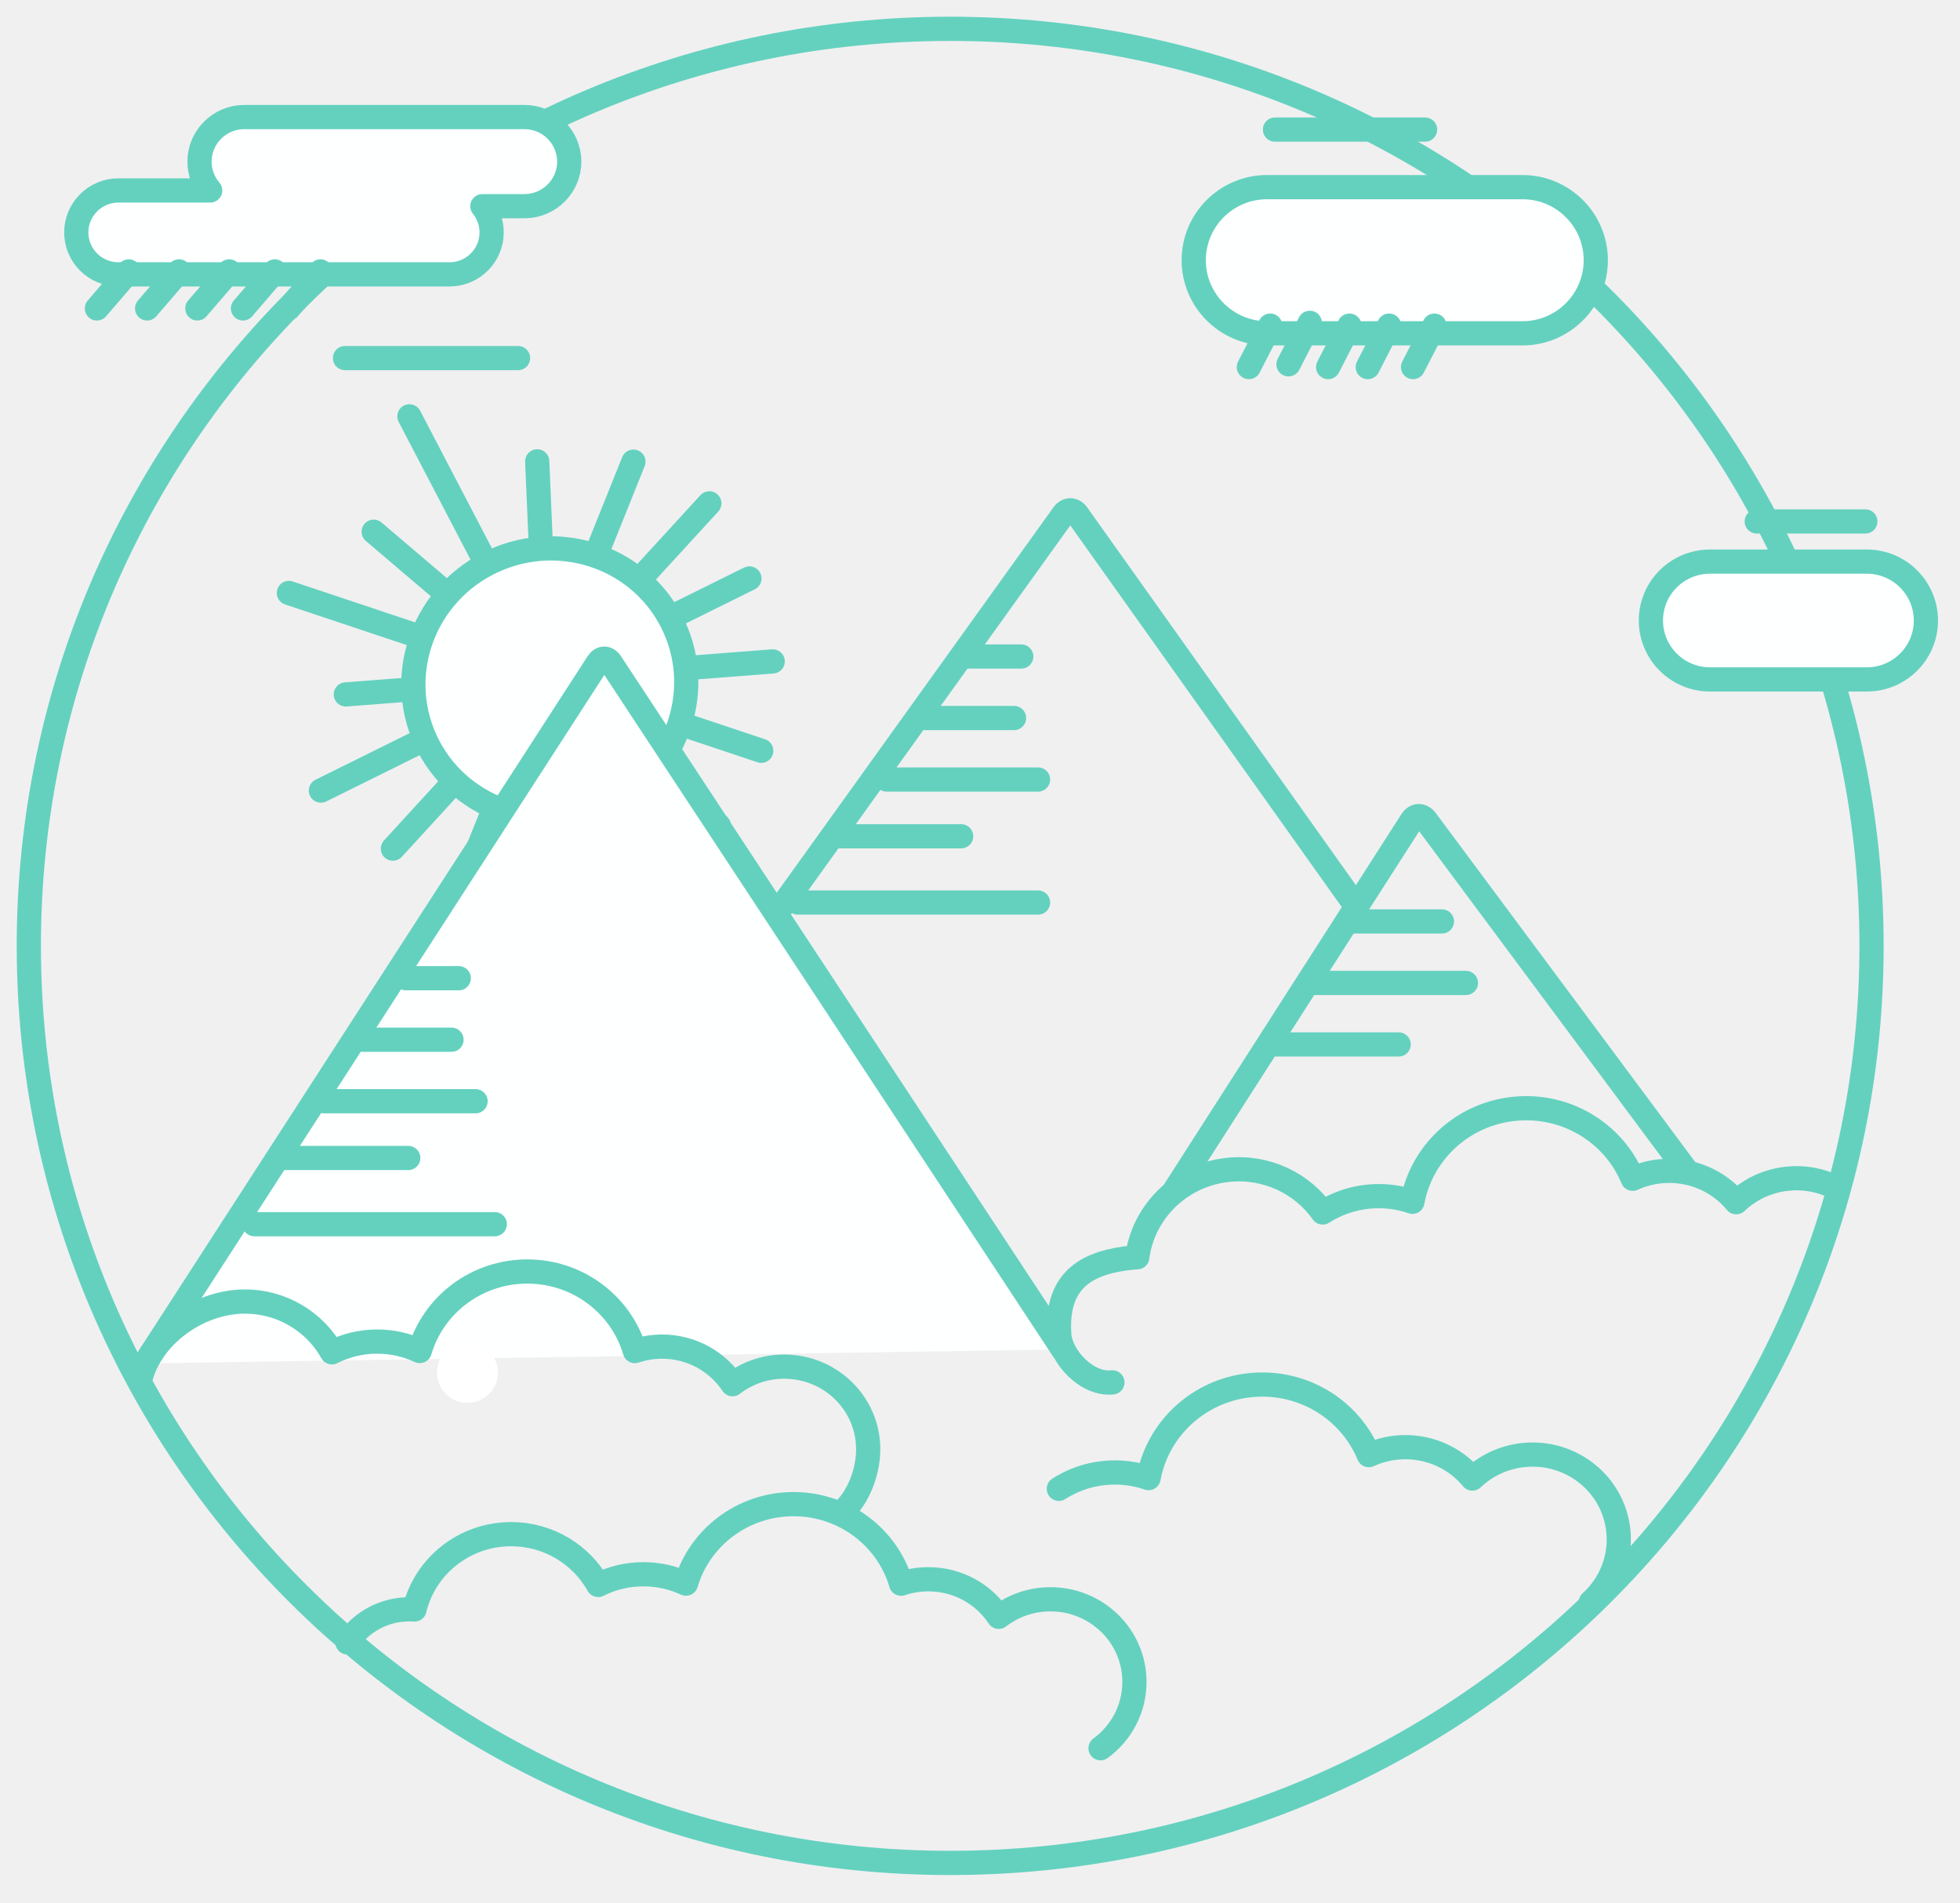
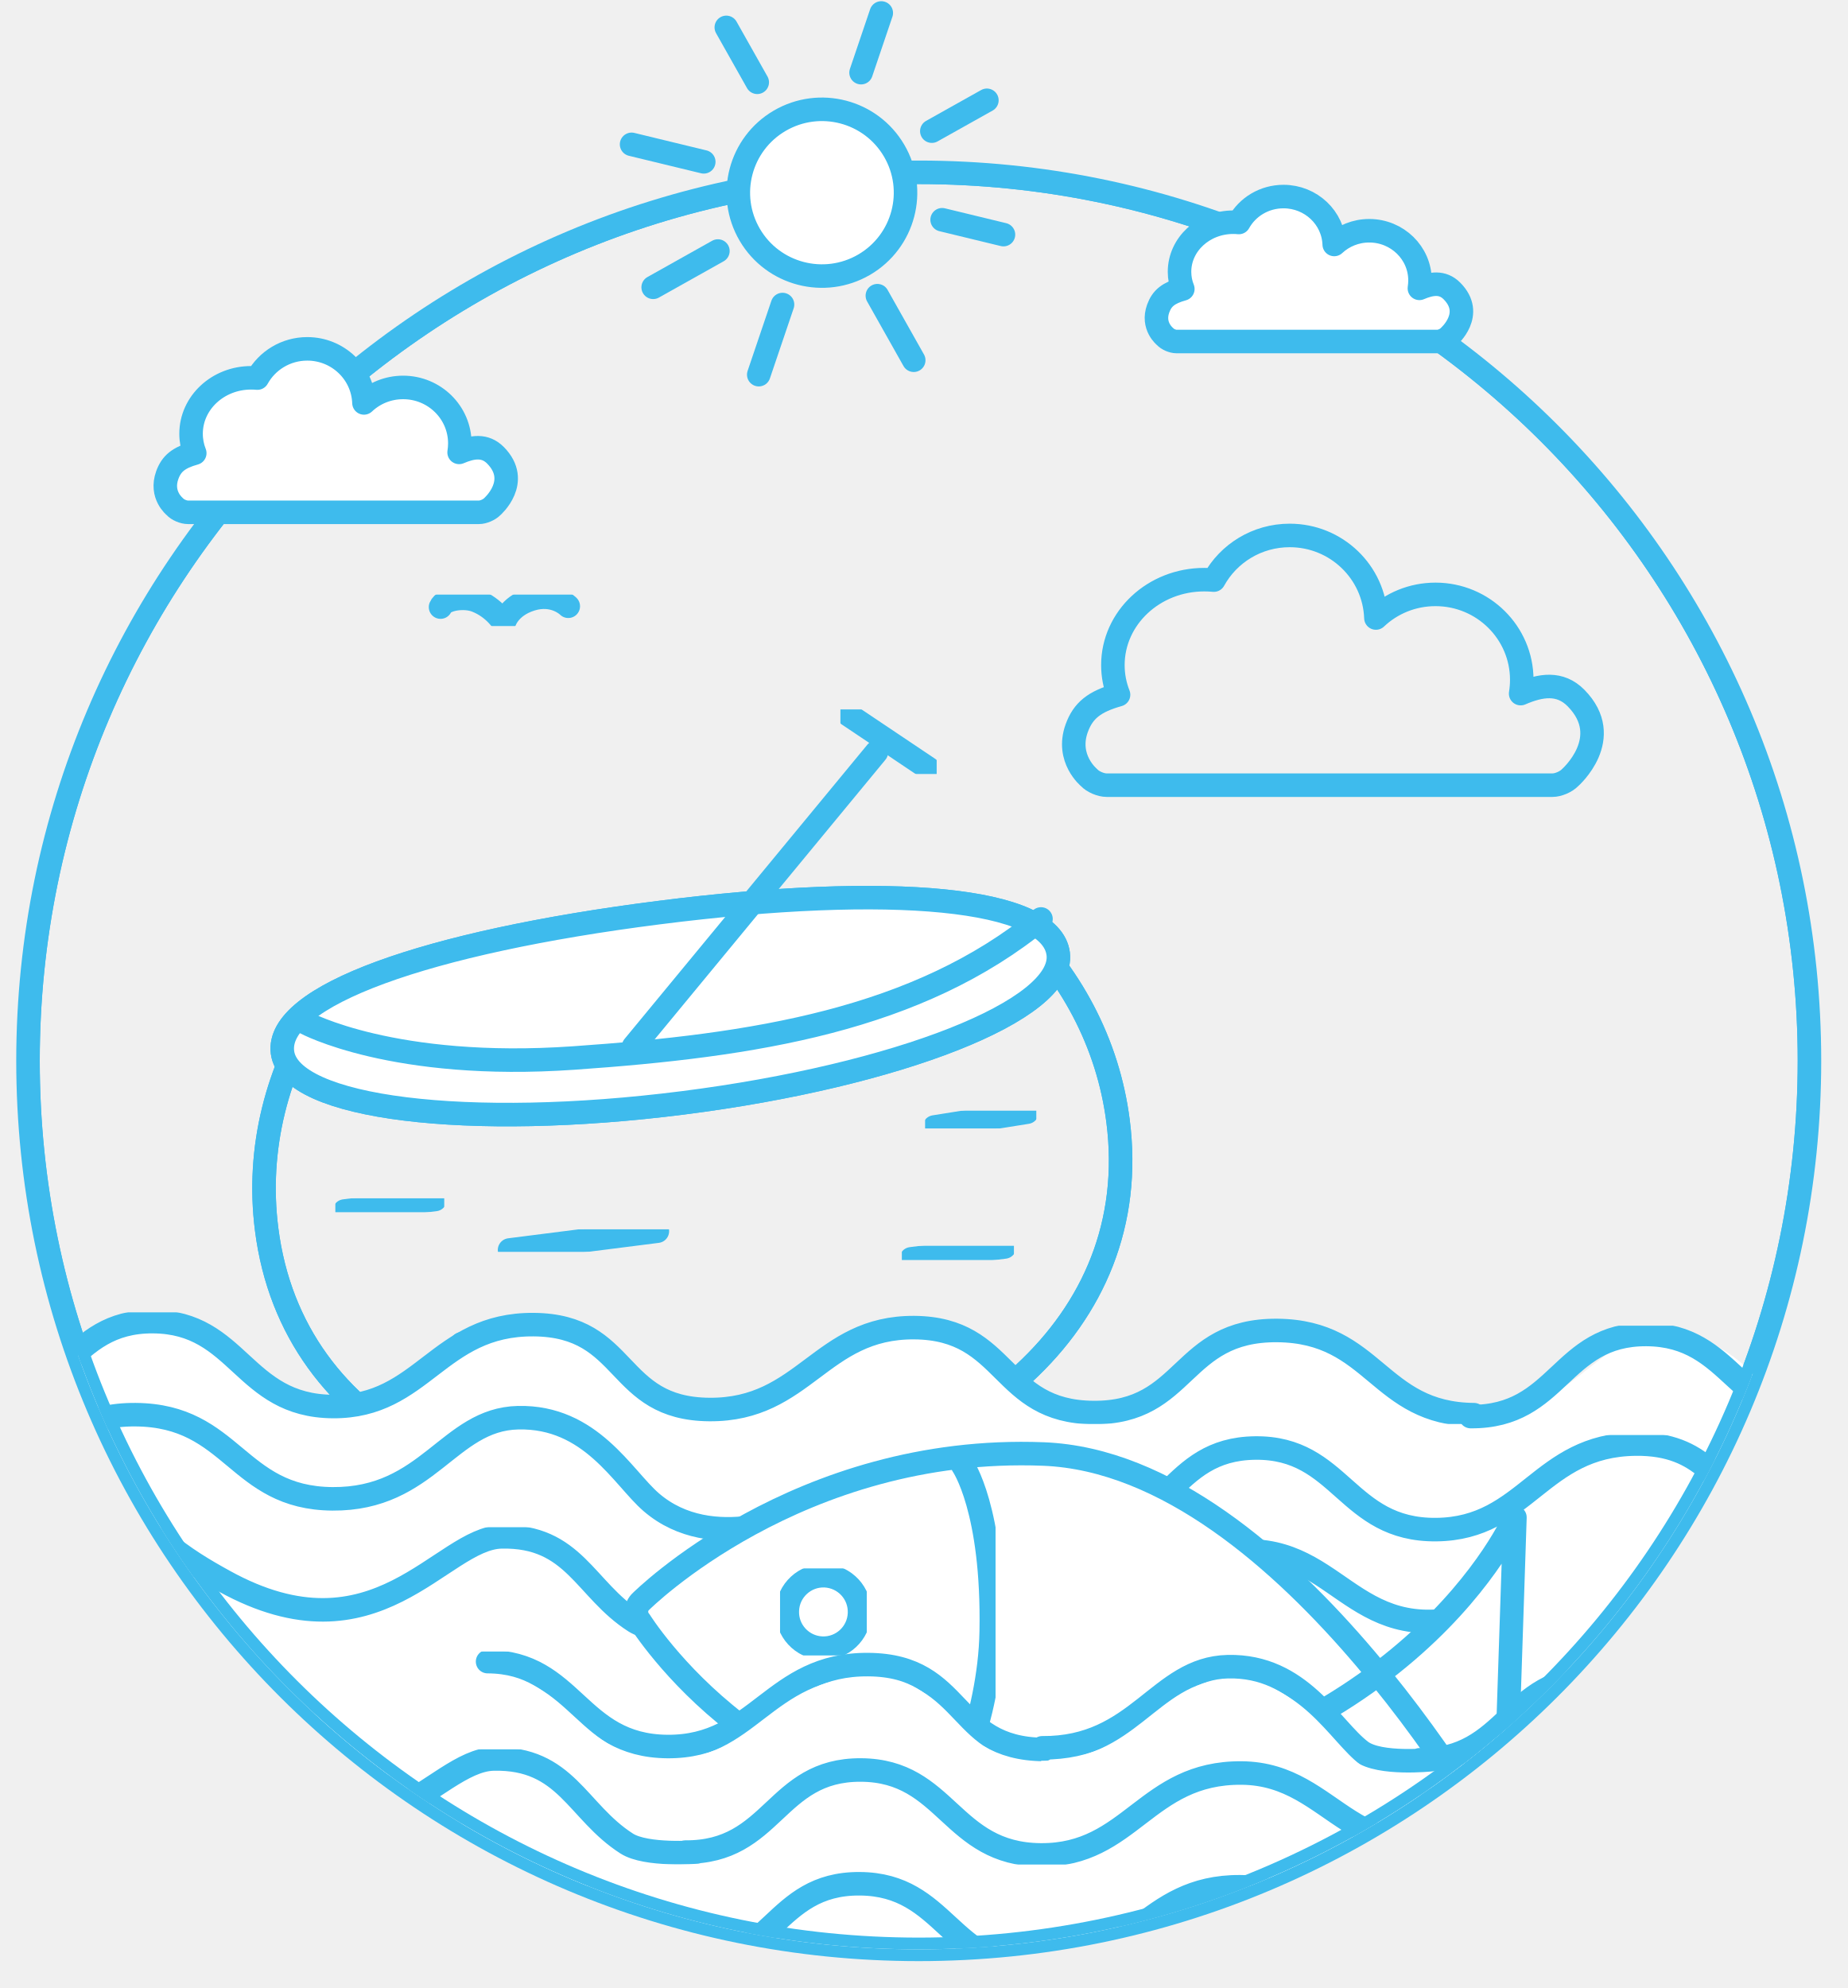
- <svg xmlns="http://www.w3.org/2000/svg" width="68px" height="66px" viewBox="0 0 68 66" version="1.1">
-   <defs />
+ <svg xmlns="http://www.w3.org/2000/svg" xmlns:xlink="http://www.w3.org/1999/xlink" width="66px" height="71px" viewBox="0 0 66 71" version="1.1">
+   <defs>
+     <path d="M63.625,32.287 C63.625,49.813 49.382,64.02 31.812,64.02 C14.242,64.02 0,49.813 0,32.287 C0,14.762 14.242,0.554 31.812,0.554 C49.382,0.554 63.625,14.762 63.625,32.287 L63.625,32.287 Z" id="path-1" />
+     <path d="M15.139,6.85 C10.115,7.49 5.376,6.063 2.035,3.31 C0.473,5.719 -0.268,8.536 0.103,11.435 C1.03,18.698 8.375,22.027 16.771,20.961 C25.168,19.893 31.439,14.832 30.511,7.571 C30.152,4.754 28.794,2.275 26.78,0.357 C24.22,3.748 20.062,6.223 15.139,6.85 L15.139,6.85 Z" id="path-3" />
+     <path d="M15.139,6.85 C10.116,7.489 5.377,6.063 2.035,3.31 C0.474,5.719 -0.268,8.535 0.103,11.436 C1.03,18.698 8.375,22.028 16.77,20.96 C25.169,19.892 31.439,14.832 30.512,7.57 C30.152,4.754 28.795,2.274 26.78,0.356 C24.22,3.748 20.062,6.224 15.139,6.85 L15.139,6.85 Z" id="path-5" />
+     <path d="M13.547,0.68 C5.231,1.738 -0.149,3.661 0.106,5.672 C0.363,7.68 6.764,8.445 14.414,7.474 C22.066,6.5 28.07,4.159 27.812,2.15 C27.642,0.82 25.095,0.144 20.984,0.143 C18.879,0.143 16.364,0.321 13.547,0.68 L13.547,0.68 Z" id="path-7" />
+     <path d="M13.547,0.68 C5.232,1.738 -0.15,3.661 0.106,5.672 C0.363,7.68 6.764,8.446 14.414,7.473 C22.066,6.501 28.07,4.16 27.812,2.149 C27.642,0.82 25.095,0.144 20.985,0.144 C18.879,0.144 16.364,0.321 13.547,0.68 L13.547,0.68 Z" id="path-9" />
+   </defs>
  <g id="Page-1" stroke="none" stroke-width="1" fill="none" fill-rule="evenodd">
-     <g id="WEB_Buttons-guideline" transform="translate(-401, -906)">
-       <g id="TRUNG" transform="translate(402, 907)">
-         <path d="M63.931,31.812 C63.931,49.382 49.62,63.624 31.965,63.624 C14.311,63.624 0,49.382 0,31.812 C0,14.243 14.311,0 31.965,0 C49.62,0 63.931,14.243 63.931,31.812 L63.931,31.812 Z" id="Stroke-261" stroke="#64D1BF" stroke-width="0.84" stroke-linecap="round" />
-         <path d="M13.204,13.442 L21.583,29.499" id="Stroke-263" stroke="#64D1BF" stroke-width="0.84" stroke-linecap="round" />
-         <path d="M17.638,15.004 L18.297,30.372" id="Stroke-265" stroke="#64D1BF" stroke-width="0.84" stroke-linecap="round" />
-         <path d="M25.808,21.944 L10.998,23.089" id="Stroke-267" stroke="#64D1BF" stroke-width="0.84" stroke-linecap="round" />
-         <path d="M23.938,27.64 L11.964,17.444" id="Stroke-269" stroke="#64D1BF" stroke-width="0.84" stroke-linecap="round" />
-         <path d="M12.631,28.439 L23.61,16.461" id="Stroke-271" stroke="#64D1BF" stroke-width="0.84" stroke-linecap="round" />
-         <path d="M25,19.066 L10.133,26.425" id="Stroke-273" stroke="#64D1BF" stroke-width="0.84" stroke-linecap="round" />
-         <path d="M25.411,25.044 L9.022,19.569" id="Stroke-275" stroke="#64D1BF" stroke-width="0.84" stroke-linecap="round" />
-         <path d="M20.976,15.015 L15.016,29.861" id="Stroke-277" stroke="#64D1BF" stroke-width="0.84" stroke-linecap="round" />
-         <path d="M20.239,26.852 C22.563,25.65 23.48,22.82 22.285,20.53 C21.091,18.24 18.237,17.359 15.912,18.56 C13.586,19.762 12.671,22.593 13.865,24.881 C15.06,27.171 17.914,28.054 20.239,26.852" id="Fill-279" fill="#FEFFFF" />
-         <path d="M20.239,26.852 C22.563,25.65 23.48,22.82 22.285,20.53 C21.091,18.24 18.237,17.359 15.912,18.56 C13.586,19.762 12.671,22.593 13.865,24.881 C15.06,27.171 17.914,28.054 20.239,26.852 L20.239,26.852 Z" id="Stroke-281" stroke="#64D1BF" stroke-width="0.84" />
-         <path d="M15.141,46.331 C14.907,46.331 14.828,46.179 14.961,45.993 L35.891,16.842 C36.026,16.656 36.242,16.656 36.377,16.845 L46.027,30.41" id="Stroke-283" stroke="#64D1BF" stroke-width="0.84" />
-         <g id="Group-288" transform="translate(3.948718, 21.33333)">
-           <path d="M0.078,24.962 L15.79,0.659 C15.915,0.467 16.118,0.467 16.243,0.659 L31.926,24.477" id="Fill-285" fill="#FEFFFF" />
-           <path d="M0.078,24.962 L15.79,0.659 C15.915,0.467 16.118,0.467 16.243,0.659 L31.926,24.477" id="Stroke-287" stroke="#64D1BF" stroke-width="0.84" stroke-linecap="round" />
+     <g id="WEB_Buttons-guideline" transform="translate(-238, -904)">
+       <g id="Group-7" transform="translate(239, 904)">
+         <g id="trung" transform="translate(0, 5.6)">
+           <mask id="mask-2" fill="white">
+             <use xlink:href="#path-1" />
+           </mask>
+           <use id="Stroke-231-Copy-2" stroke="#3EBBED" stroke-width="0.84" stroke-linecap="round" stroke-linejoin="round" xlink:href="#path-1" />
+           <g id="Group-155" mask="url(#mask-2)">
+             <g transform="translate(8.421053, 26.8744)">
+               <mask id="mask-4" fill="white">
+                 <use xlink:href="#path-3" />
+               </mask>
+               <g id="Clip-154" stroke="none" fill="none" />
+               <polygon id="Stroke-153" stroke="#3EBBED" stroke-width="0.84" stroke-linecap="round" stroke-linejoin="round" fill="none" mask="url(#mask-4)" points="-4.854 0.619 32.592 -4.141 35.942 22.09 -1.503 26.849" />
+             </g>
+           </g>
+           <g id="Group-158" mask="url(#mask-2)">
+             <g transform="translate(8.421053, 26.8744)">
+               <mask id="mask-6" fill="white">
+                 <use xlink:href="#path-5" />
+               </mask>
+               <g id="Clip-157" stroke="none" fill="none" />
+               <polygon id="Stroke-156" stroke="#3EBBED" stroke-width="0.84" stroke-linecap="round" stroke-linejoin="round" fill="none" mask="url(#mask-6)" points="31.554 3979.5 1044.868 3850.696 492.751 -471.094 -520.561 -342.288" />
+             </g>
+           </g>
+           <g id="Group-163" mask="url(#mask-2)" stroke-linecap="round" stroke="#3EBBED" stroke-width="0.84" stroke-linejoin="round">
+             <g transform="translate(8.421053, 26.8744)">
+               <path d="M26.78,0.356 C28.796,2.274 30.152,4.754 30.511,7.57 C31.439,14.832 25.168,19.893 16.77,20.96 C8.375,22.027 1.03,18.698 0.103,11.435 C-0.268,8.535 0.474,5.719 2.034,3.31 C5.377,6.062 10.116,7.489 15.14,6.85 C20.062,6.224 24.22,3.748 26.78,0.356 L26.78,0.356 Z" id="Stroke-159" />
+               <path d="M26.78,0.356 C28.796,2.274 30.152,4.754 30.511,7.57 C31.439,14.832 25.168,19.893 16.77,20.96 C8.375,22.027 1.03,18.698 0.103,11.435 C-0.268,8.535 0.474,5.719 2.034,3.31 C5.377,6.062 10.116,7.489 15.14,6.85 C20.062,6.224 24.22,3.748 26.78,0.356 L26.78,0.356 Z" id="Stroke-161" />
+             </g>
+           </g>
+           <g id="Group-166" mask="url(#mask-2)">
+             <g transform="translate(8.982456, 26.3144)">
+               <mask id="mask-8" fill="white">
+                 <use xlink:href="#path-7" />
+               </mask>
+               <g id="Clip-165" stroke="none" fill="none" />
+               <polygon id="Stroke-164" stroke="#3EBBED" stroke-width="0.84" stroke-linecap="round" stroke-linejoin="round" fill="none" mask="url(#mask-8)" points="-4.273 -0.622 30.47 -5.039 32.234 8.774 -2.508 13.191" />
+             </g>
+           </g>
+           <g id="Group-169" mask="url(#mask-2)">
+             <g transform="translate(8.982456, 26.3144)">
+               <mask id="mask-10" fill="white">
+                 <use xlink:href="#path-9" />
+               </mask>
+               <g id="Clip-168" stroke="none" fill="none" />
+               <polygon id="Stroke-167" stroke="#3EBBED" stroke-width="0.84" stroke-linecap="round" stroke-linejoin="round" fill="none" mask="url(#mask-10)" points="30.992 3980.06 1044.307 3851.256 492.19 -470.534 -521.123 -341.728" />
+             </g>
+           </g>
+           <path d="M23.396,33.787 C31.049,32.815 37.051,30.473 36.794,28.464 C36.538,26.454 30.846,25.936 22.529,26.994 C14.215,28.051 8.833,29.974 9.089,31.985 C9.346,33.995 15.747,34.76 23.396,33.787 L23.396,33.787 Z" id="Stroke-170" stroke="#3EBBED" stroke-width="0.84" stroke-linecap="round" stroke-linejoin="round" mask="url(#mask-2)" />
+           <path d="M23.396,33.787 C31.049,32.815 37.051,30.473 36.794,28.464 C36.538,26.454 30.846,25.936 22.529,26.994 C14.215,28.051 8.833,29.974 9.089,31.985 C9.346,33.995 15.747,34.76 23.396,33.787" id="Fill-172" fill="#FFFFFF" mask="url(#mask-2)" />
+           <path d="M23.396,33.787 C31.049,32.815 37.051,30.473 36.794,28.464 C36.538,26.454 30.846,25.936 22.529,26.994 C14.215,28.051 8.833,29.974 9.089,31.985 C9.346,33.995 15.747,34.76 23.396,33.787 L23.396,33.787 Z" id="Stroke-174" stroke="#3EBBED" stroke-width="0.84" stroke-linecap="round" stroke-linejoin="round" mask="url(#mask-2)" />
+           <path d="M32.371,34.649 L35.681,34.121" id="Stroke-176" stroke="#3EBBED" stroke-width="0.84" stroke-linecap="round" stroke-linejoin="round" mask="url(#mask-2)" />
+           <path d="M31.543,39.358 L34.879,38.935" id="Stroke-178" stroke="#3EBBED" stroke-width="0.84" stroke-linecap="round" stroke-linejoin="round" mask="url(#mask-2)" />
+           <path d="M17.199,39.042 L22.478,38.371" id="Stroke-180" stroke="#3EBBED" stroke-width="0.84" stroke-linecap="round" stroke-linejoin="round" mask="url(#mask-2)" />
+           <path d="M19.432,45.331 L23.023,44.875" id="Stroke-182" stroke="#3EBBED" stroke-width="0.84" stroke-linecap="round" stroke-linejoin="round" mask="url(#mask-2)" />
+           <path d="M11.301,37.651 L14.542,37.239" id="Stroke-184" stroke="#3EBBED" stroke-width="0.84" stroke-linecap="round" stroke-linejoin="round" mask="url(#mask-2)" />
+           <path d="M15.483,42.395 L19.073,41.94" id="Stroke-186" stroke="#3EBBED" stroke-width="0.84" stroke-linecap="round" stroke-linejoin="round" mask="url(#mask-2)" />
+           <path d="M30.3,21.265 L21.629,31.773" id="Stroke-188" stroke="#3EBBED" stroke-width="0.84" stroke-linecap="round" stroke-linejoin="round" mask="url(#mask-2)" />
+           <path d="M29.302,19.928 L32.167,21.85" id="Stroke-190" stroke="#3EBBED" stroke-width="0.84" stroke-linecap="round" stroke-linejoin="round" mask="url(#mask-2)" />
+           <path d="M9.907,30.927 C9.907,30.927 13.047,32.635 19.491,32.186 C25.934,31.738 31.766,30.835 36.179,27.22" id="Stroke-192" stroke="#3EBBED" stroke-width="0.84" stroke-linecap="round" stroke-linejoin="round" mask="url(#mask-2)" />
+           <path d="M-1.813,58.163 C1.357,58.188 1.379,55.214 4.463,55.232 C7.547,55.248 7.665,58.238 10.884,58.264 C14.105,58.29 14.64,55.312 18.06,55.339 C21.478,55.366 20.936,58.343 24.335,58.37 C27.735,58.398 28.301,55.42 31.657,55.446 C35.013,55.473 34.685,58.453 38.049,58.479 C41.415,58.505 41.13,55.521 44.616,55.548 C48.104,55.577 48.216,58.528 51.644,58.555 C55.072,58.583 55.787,55.714 58.274,55.657 C60.875,55.599 61.989,57.835 63.034,58.677 C63.814,59.306 64.758,58.69 64.758,58.69 L64.865,45.072 C64.865,45.072 63.922,45.689 63.142,45.059 C62.097,44.216 60.983,41.98 58.383,42.038 C55.895,42.094 55.181,44.965 51.752,44.937 C48.325,44.91 48.211,41.959 44.725,41.931 C41.238,41.903 41.522,44.888 38.157,44.86 C34.793,44.834 35.121,41.854 31.766,41.828 C28.409,41.801 27.843,44.779 24.443,44.752 C21.044,44.726 21.587,41.748 18.168,41.721 C14.748,41.694 14.213,44.671 10.993,44.645 C7.772,44.62 7.656,41.629 4.571,41.612 C1.487,41.596 1.466,44.57 -1.705,44.545" id="Fill-194" fill="#FFFFFF" mask="url(#mask-2)" />
+           <path d="M-1.813,44.532 C1.357,44.558 1.379,41.583 4.463,41.601 C7.547,41.617 7.665,44.608 10.884,44.633 C14.105,44.659 14.639,41.681 18.06,41.708 C21.478,41.735 20.936,44.713 24.335,44.74 C27.735,44.767 28.301,41.79 31.657,41.815 C35.013,41.842 34.685,44.822 38.049,44.848 C41.415,44.875 41.13,41.891 44.616,41.917 C48.104,41.946 48.216,44.898 51.644,44.924" id="Stroke-197" stroke="#3EBBED" stroke-width="0.84" stroke-linecap="round" stroke-linejoin="round" mask="url(#mask-2)" />
+           <path d="M51.524,44.992 C54.694,45.018 54.716,42.044 57.801,42.06 C60.886,42.076 61.002,45.068 64.221,45.094 C67.442,45.119 67.977,42.14 71.397,42.168 C74.816,42.195 74.273,45.173 77.672,45.2" id="Stroke-200" stroke="#3EBBED" stroke-width="0.84" stroke-linecap="round" stroke-linejoin="round" mask="url(#mask-2)" />
+           <path d="M27.624,48.438 C27.624,48.438 24.444,49.932 22.262,48.053 C21.244,47.176 20.103,44.973 17.503,45.032 C15.015,45.088 14.3,47.957 10.872,47.93 C7.444,47.902 7.331,44.952 3.843,44.924 C0.358,44.896 0.643,47.881 -2.723,47.855 C-6.088,47.827 -5.76,44.847 -9.116,44.821 C-12.472,44.795 -13.039,47.772 -16.437,47.745" id="Stroke-203" stroke="#3EBBED" stroke-width="0.84" stroke-linecap="round" stroke-linejoin="round" mask="url(#mask-2)" />
+           <path d="M61.651,48.35 C60.319,47.5 59.889,45.947 57.419,45.974 C53.998,46.008 53.519,48.995 50.298,49.029 C47.077,49.063 46.907,46.074 43.822,46.115 C40.738,46.154 40.772,49.127 37.601,49.16 L38.013,49.15 C38.013,49.15 36.179,49.379 35.508,48.893" id="Stroke-206" stroke="#3EBBED" stroke-width="0.84" stroke-linecap="round" stroke-linejoin="round" mask="url(#mask-2)" />
+           <path d="M52.42,51.798 C47.554,53.665 47.044,49.816 43.625,49.789 C40.204,49.761 39.67,52.74 36.45,52.714 C33.228,52.689 33.113,49.698 30.028,49.681 C26.943,49.665 26.922,52.638 23.752,52.613 L24.165,52.61 C24.165,52.61 22.363,52.755 21.665,52.308 C19.882,51.168 19.505,49.229 16.905,49.288 C14.75,49.336 12.444,53.874 7.002,50.866 C6.319,50.489 5.564,50.049 4.794,49.394" id="Stroke-208" stroke="#3EBBED" stroke-width="0.84" stroke-linecap="round" stroke-linejoin="round" mask="url(#mask-2)" />
+           <path d="M10.227,55.524 C13.655,55.551 14.37,52.682 16.858,52.626 C19.458,52.568 20.544,54.839 21.617,55.647 C22.28,56.145 24.118,55.949 24.118,55.949 L23.705,55.952 C26.875,55.977 26.896,53.004 29.981,53.02 C33.066,53.037 33.182,56.028 36.402,56.053 C39.623,56.078 40.157,53.1 43.578,53.128 C46.997,53.155 46.453,56.133 49.853,56.159 L49.566,61.761 L10.081,61.761 L10.227,55.524 Z" id="Fill-210" fill="#FFFFFF" mask="url(#mask-2)" />
+           <path d="M52.705,60.715 C52.705,60.715 45.045,46.679 36.272,46.329 C27.5,45.982 21.889,51.597 21.889,51.597 C21.699,51.772 21.673,52.08 21.85,52.287 C21.85,52.287 26.539,59.844 35.454,58.867 C49.352,57.345 53.106,48.593 53.106,48.593 L52.705,60.715 Z" id="Fill-212" fill="#FFFFFF" mask="url(#mask-2)" />
+           <path d="M52.705,60.715 C52.705,60.715 45.045,46.679 36.272,46.329 C27.5,45.982 21.889,51.597 21.889,51.597 C21.699,51.772 21.673,52.08 21.85,52.287 C21.85,52.287 26.539,59.844 35.454,58.867 C49.352,57.345 53.106,48.593 53.106,48.593 L52.705,60.715 L52.705,60.715 Z" id="Stroke-214" stroke="#3EBBED" stroke-width="0.84" stroke-linecap="round" stroke-linejoin="round" mask="url(#mask-2)" />
+           <path d="M33.382,46.733 C33.382,46.733 34.482,48.297 34.402,52.662 C34.347,55.829 32.902,58.727 32.902,58.727" id="Stroke-216" stroke="#3EBBED" stroke-width="0.84" stroke-linecap="round" stroke-linejoin="round" mask="url(#mask-2)" />
+           <path d="M28.357,53.263 C27.643,53.233 27.088,52.632 27.119,51.918 C27.146,51.205 27.746,50.649 28.459,50.675 C29.175,50.707 29.727,51.307 29.698,52.021 C29.671,52.734 29.07,53.291 28.357,53.263 L28.357,53.263 Z" id="Stroke-218" stroke="#3EBBED" stroke-width="0.84" stroke-linecap="round" stroke-linejoin="round" mask="url(#mask-2)" />
+           <path d="M16.414,53.743 C19.499,53.759 19.615,56.751 22.836,56.776 C26.057,56.801 26.591,53.823 30.012,53.85 C33.431,53.877 32.887,56.856 36.286,56.882 L36.222,56.822 C39.65,56.849 40.365,53.979 42.853,53.924 C45.454,53.866 46.539,56.136 47.612,56.944 C48.275,57.442 50.113,57.246 50.113,57.246 L49.7,57.25 C52.87,57.274 52.892,54.301 55.976,54.317 C59.061,54.334 59.177,57.325 62.397,57.35" id="Stroke-220" stroke="#3EBBED" stroke-width="0.84" stroke-linecap="round" stroke-linejoin="round" mask="url(#mask-2)" />
+           <path d="M16.368,54.207 C19.453,54.223 19.568,57.215 22.789,57.24 C26.01,57.265 26.544,54.287 29.965,54.315 C33.384,54.342 32.84,57.32 36.24,57.346 L36.175,57.286 C39.604,57.313 40.318,54.444 42.807,54.388 C45.407,54.33 46.492,56.601 47.566,57.409 C48.228,57.907 50.066,57.711 50.066,57.711 L49.654,57.714 C52.824,57.739 52.845,54.766 55.929,54.782 C59.014,54.799 59.13,57.79 62.351,57.815 L62.351,68.968 C62.351,68.968 13.916,68.035 13.916,68.968" id="Fill-222" fill="#FFFFFF" mask="url(#mask-2)" />
+           <path d="M52.139,59.731 C47.273,61.598 46.763,57.749 43.344,57.722 C39.923,57.694 39.389,60.673 36.168,60.647 C32.947,60.622 32.831,57.631 29.747,57.614 C26.662,57.598 26.641,60.571 23.471,60.546 L23.884,60.543 C23.884,60.543 22.082,60.688 21.383,60.241 C19.601,59.101 19.224,57.162 16.624,57.221 C14.469,57.269 12.162,61.807 6.721,58.799 C6.038,58.422 5.282,57.982 4.513,57.327" id="Stroke-225" stroke="#3EBBED" stroke-width="0.84" stroke-linecap="round" stroke-linejoin="round" mask="url(#mask-2)" />
+           <path d="M52.093,63.793 C47.227,65.66 46.717,61.811 43.298,61.784 C39.877,61.756 39.343,64.735 36.122,64.71 C32.901,64.684 32.785,61.693 29.7,61.677 C26.616,61.66 26.595,64.633 23.425,64.608 L23.838,64.605 C23.838,64.605 22.036,64.75 21.337,64.303 C19.555,63.163 19.178,61.224 16.578,61.283 C14.422,61.331 12.116,65.869 6.675,62.862 C5.992,62.484 5.236,62.045 4.467,61.389" id="Stroke-227" stroke="#3EBBED" stroke-width="0.84" stroke-linecap="round" stroke-linejoin="round" mask="url(#mask-2)" />
+           <path d="M19.296,16.052 C19.296,16.052 18.795,15.542 17.963,15.804 C17.13,16.066 16.998,16.665 16.998,16.665 C16.998,16.665 16.677,16.108 16.002,15.848 C15.579,15.684 14.855,15.783 14.734,16.082" id="Stroke-233" stroke="#3EBBED" stroke-width="0.84" stroke-linecap="round" stroke-linejoin="round" mask="url(#mask-2)" />
+           <path d="M5.956,10.584 C5.87,10.367 5.824,10.134 5.824,9.891 C5.824,8.787 6.784,7.893 7.968,7.893 C8.045,7.893 8.12,7.896 8.193,7.903 C8.537,7.282 9.206,6.859 9.974,6.859 C11.069,6.859 11.962,7.717 11.999,8.79 C12.362,8.447 12.855,8.237 13.397,8.237 C14.516,8.237 15.423,9.131 15.423,10.235 C15.423,10.345 15.414,10.453 15.397,10.557 C15.863,10.357 16.32,10.279 16.697,10.661 C17.618,11.594 16.581,12.494 16.581,12.494 C16.474,12.606 16.258,12.697 16.106,12.697 L5.715,12.697 C5.56,12.697 5.343,12.609 5.242,12.491 C5.242,12.491 4.718,12.08 4.974,11.369 C5.124,10.954 5.384,10.744 5.956,10.584" id="Fill-235" fill="#FFFFFF" mask="url(#mask-2)" />
+           <path d="M29.863,3.853 C31.286,3.022 31.765,1.198 30.933,-0.221 C30.1,-1.642 28.271,-2.118 26.848,-1.288 C25.425,-0.457 24.946,1.366 25.779,2.787 C26.611,4.205 28.439,4.682 29.863,3.853" id="Fill-247" fill="#FFFFFF" mask="url(#mask-2)" />
+           <path d="M41.245,4.72 C41.168,4.529 41.127,4.321 41.127,4.107 C41.127,3.128 41.986,2.336 43.046,2.336 C43.112,2.336 43.181,2.339 43.245,2.346 C43.552,1.793 44.153,1.42 44.84,1.42 C45.82,1.42 46.62,2.18 46.652,3.131 C46.976,2.828 47.417,2.641 47.902,2.641 C48.905,2.641 49.716,3.435 49.716,4.414 C49.716,4.51 49.708,4.602 49.694,4.698 C50.111,4.52 50.519,4.452 50.855,4.791 C51.679,5.616 50.747,6.418 50.747,6.418 C50.656,6.517 50.47,6.597 50.338,6.597 L41.019,6.597 C40.884,6.597 40.699,6.52 40.609,6.418 C40.609,6.418 40.137,6.047 40.365,5.419 C40.499,5.048 40.733,4.863 41.245,4.72" id="Fill-253" fill="#FFFFFF" mask="url(#mask-2)" />
+           <path d="M38.949,19.212 C38.818,18.882 38.747,18.526 38.747,18.153 C38.747,16.469 40.208,15.102 42.01,15.102 C42.125,15.102 42.239,15.107 42.352,15.118 C42.874,14.168 43.891,13.523 45.062,13.523 C46.728,13.523 48.085,14.834 48.141,16.472 C48.694,15.948 49.443,15.628 50.269,15.628 C51.97,15.628 53.35,16.995 53.35,18.68 C53.35,18.846 53.336,19.011 53.31,19.172 C54.02,18.865 54.715,18.748 55.289,19.331 C56.691,20.756 55.076,22.172 55.076,22.172 C54.933,22.321 54.654,22.442 54.447,22.442 L38.525,22.442 C38.319,22.442 38.032,22.322 37.897,22.172 C37.897,22.172 37.065,21.497 37.453,20.413 C37.682,19.778 38.079,19.456 38.949,19.212 L38.949,19.212 Z" id="Stroke-257" stroke="#3EBBED" stroke-width="0.84" stroke-linejoin="round" mask="url(#mask-2)" />
+           <path d="M41.689,21.034 L45.259,21.034" id="Stroke-259" stroke="#3EBBED" stroke-width="0.84" stroke-linecap="round" mask="url(#mask-2)" />
+           <path d="M63.625,32.287 C63.625,49.813 49.382,64.02 31.812,64.02 C14.242,64.02 0,49.813 0,32.287 C0,14.762 14.242,0.554 31.812,0.554 C49.382,0.554 63.625,14.762 63.625,32.287 L63.625,32.287 Z" id="Stroke-231-Copy" stroke="#3EBBED" stroke-width="0.84" stroke-linecap="round" stroke-linejoin="round" mask="url(#mask-2)" />
        </g>
-         <path d="M39.738,40.314 L47.979,27.461 C48.104,27.266 48.323,27.26 48.466,27.442 L57.562,39.676" id="Stroke-289" stroke="#64D1BF" stroke-width="0.84" stroke-linecap="round" />
-         <path d="M40.415,8.027 C40.415,6.627 41.557,5.492 42.958,5.492 L51.822,5.492 C53.226,5.492 54.364,6.631 54.364,8.027 C54.364,9.427 53.222,10.563 51.822,10.563 L42.958,10.563 C41.555,10.563 40.415,9.424 40.415,8.027" id="Fill-291" fill="#FEFFFF" />
-         <path d="M40.415,8.027 C40.415,6.627 41.557,5.492 42.958,5.492 L51.822,5.492 C53.226,5.492 54.364,6.631 54.364,8.027 C54.364,9.427 53.222,10.563 51.822,10.563 L42.958,10.563 C41.555,10.563 40.415,9.424 40.415,8.027 L40.415,8.027 Z" id="Stroke-293" stroke="#64D1BF" stroke-width="0.84" stroke-linecap="round" />
-         <path d="M44.443,10.199 L43.703,11.638" id="Stroke-295" stroke="#64D1BF" stroke-width="0.84" stroke-linecap="round" />
-         <path d="M43.068,10.296 L42.328,11.734" id="Stroke-297" stroke="#64D1BF" stroke-width="0.84" stroke-linecap="round" />
-         <path d="M45.818,10.296 L45.078,11.734" id="Stroke-299" stroke="#64D1BF" stroke-width="0.84" stroke-linecap="round" />
-         <path d="M47.193,10.296 L46.453,11.734" id="Stroke-301" stroke="#64D1BF" stroke-width="0.84" stroke-linecap="round" />
-         <path d="M48.765,10.296 L48.024,11.734" id="Stroke-303" stroke="#64D1BF" stroke-width="0.84" stroke-linecap="round" />
-         <path d="M43.234,3.495 L48.441,3.495" id="Stroke-305" stroke="#64D1BF" stroke-width="0.84" stroke-linecap="round" />
-         <path d="M56.276,20.526 C56.276,19.397 57.194,18.482 58.327,18.482 L63.766,18.482 C64.899,18.482 65.817,19.4 65.817,20.526 C65.817,21.654 64.899,22.569 63.766,22.569 L58.327,22.569 C57.194,22.569 56.276,21.652 56.276,20.526" id="Fill-307" fill="#FEFFFF" />
-         <path d="M56.276,20.526 C56.276,19.397 57.194,18.482 58.327,18.482 L63.766,18.482 C64.899,18.482 65.817,19.4 65.817,20.526 C65.817,21.654 64.899,22.569 63.766,22.569 L58.327,22.569 C57.194,22.569 56.276,21.652 56.276,20.526 L56.276,20.526 Z" id="Stroke-309" stroke="#64D1BF" stroke-width="0.84" stroke-linecap="round" />
-         <path d="M59.948,17.089 L63.716,17.089" id="Stroke-311" stroke="#64D1BF" stroke-width="0.84" stroke-linecap="round" />
-         <path d="M3.866,46.857 C4.221,45.361 5.865,44.15 7.496,44.15 C8.798,44.15 9.931,44.862 10.516,45.912 C10.986,45.674 11.52,45.539 12.085,45.539 C12.614,45.539 13.115,45.657 13.562,45.866 C14.03,44.273 15.523,43.108 17.293,43.108 C19.064,43.108 20.558,44.274 21.025,45.868 C21.322,45.768 21.641,45.714 21.972,45.714 C22.994,45.714 23.894,46.233 24.414,47.017 C24.908,46.635 25.531,46.408 26.208,46.408 C27.817,46.408 29.121,47.691 29.121,49.274 C29.121,50.217 28.651,51.138 28.157,51.489" id="Stroke-313" stroke="#64D1BF" stroke-width="0.84" stroke-linecap="round" stroke-linejoin="round" />
-         <path d="M11.053,55.974 C11.51,55.284 12.301,54.826 13.202,54.826 C13.262,54.826 13.322,54.828 13.381,54.832 C13.737,53.336 15.103,52.22 16.732,52.22 C18.035,52.22 19.169,52.933 19.754,53.982 C20.224,53.744 20.758,53.61 21.322,53.61 C21.851,53.61 22.351,53.727 22.799,53.936 C23.266,52.344 24.761,51.178 26.53,51.178 C28.301,51.178 29.796,52.344 30.262,53.938 C30.559,53.838 30.878,53.784 31.209,53.784 C32.232,53.784 33.131,54.302 33.651,55.087 C34.146,54.705 34.768,54.479 35.445,54.479 C37.055,54.479 38.358,55.761 38.358,57.344 C38.358,58.287 37.896,59.124 37.182,59.646" id="Stroke-315" stroke="#64D1BF" stroke-width="0.84" stroke-linecap="round" stroke-linejoin="round" />
-         <path d="M37.594,46.955 C36.703,47.048 35.798,46.059 35.749,45.289 C35.621,43.303 36.825,42.779 38.272,42.627 C38.334,42.621 38.396,42.617 38.456,42.614 C38.66,41.044 39.937,39.757 41.606,39.582 C42.939,39.442 44.176,40.049 44.889,41.061 C45.345,40.768 45.877,40.573 46.455,40.513 C46.996,40.456 47.522,40.522 48.002,40.689 C48.31,39.008 49.712,37.655 51.524,37.466 C53.337,37.276 54.993,38.309 55.644,39.891 C55.937,39.757 56.257,39.667 56.596,39.632 C57.643,39.523 58.62,39.957 59.237,40.704 C59.702,40.261 60.315,39.962 61.009,39.889 C61.598,39.827 62.164,39.938 62.657,40.179" id="Stroke-317" stroke="#64D1BF" stroke-width="0.84" stroke-linecap="round" stroke-linejoin="round" />
-         <path d="M35.735,50.647 C36.191,50.354 36.722,50.159 37.301,50.099 C37.842,50.042 38.367,50.109 38.848,50.275 C39.155,48.594 40.558,47.241 42.37,47.052 C44.183,46.862 45.838,47.895 46.489,49.478 C46.782,49.343 47.102,49.254 47.441,49.218 C48.488,49.109 49.466,49.543 50.083,50.29 C50.548,49.847 51.161,49.548 51.854,49.475 C53.501,49.303 54.976,50.477 55.146,52.098 C55.248,53.063 54.865,53.969 54.191,54.58" id="Stroke-319" stroke="#64D1BF" stroke-width="0.84" stroke-linecap="round" stroke-linejoin="round" />
-         <path d="M13.081,32.934 L14.916,32.934" id="Stroke-321" stroke="#64D1BF" stroke-width="0.84" stroke-linecap="round" />
-         <path d="M11.58,35.067 L14.665,35.067" id="Stroke-323" stroke="#64D1BF" stroke-width="0.84" stroke-linecap="round" />
-         <path d="M10.245,37.201 L15.499,37.201" id="Stroke-325" stroke="#64D1BF" stroke-width="0.84" stroke-linecap="round" />
-         <path d="M8.911,39.17 L13.164,39.17" id="Stroke-327" stroke="#64D1BF" stroke-width="0.84" stroke-linecap="round" />
-         <path d="M7.826,41.467 L16.166,41.467" id="Stroke-329" stroke="#64D1BF" stroke-width="0.84" stroke-linecap="round" />
-         <path d="M32.596,21.774 L34.431,21.774" id="Stroke-331" stroke="#64D1BF" stroke-width="0.84" stroke-linecap="round" />
-         <path d="M31.095,23.908 L34.181,23.908" id="Stroke-333" stroke="#64D1BF" stroke-width="0.84" stroke-linecap="round" />
-         <path d="M29.76,26.041 L35.014,26.041" id="Stroke-335" stroke="#64D1BF" stroke-width="0.84" stroke-linecap="round" />
-         <path d="M28.092,28.01 L32.346,28.01" id="Stroke-337" stroke="#64D1BF" stroke-width="0.84" stroke-linecap="round" />
-         <path d="M26.675,30.308 L35.014,30.308" id="Stroke-339" stroke="#64D1BF" stroke-width="0.84" stroke-linecap="round" />
-         <path d="M45.94,30.964 L49.026,30.964" id="Stroke-341" stroke="#64D1BF" stroke-width="0.84" stroke-linecap="round" />
-         <path d="M44.605,33.098 L49.859,33.098" id="Stroke-343" stroke="#64D1BF" stroke-width="0.84" stroke-linecap="round" />
-         <path d="M43.271,35.231 L47.525,35.231" id="Stroke-345" stroke="#64D1BF" stroke-width="0.84" stroke-linecap="round" />
-         <path d="M15.735,6.153 L17.195,6.153 C18.05,6.153 18.749,5.461 18.749,4.607 C18.749,3.755 18.053,3.06 17.195,3.06 L7.475,3.06 C6.621,3.06 5.922,3.752 5.922,4.607 C5.922,4.988 6.061,5.337 6.292,5.607 L3.107,5.607 C2.303,5.607 1.646,6.259 1.646,7.062 C1.646,7.865 2.301,8.518 3.107,8.518 L14.595,8.518 C15.4,8.518 16.057,7.866 16.057,7.062 C16.057,6.718 15.936,6.402 15.735,6.153" id="Fill-347" fill="#FEFFFF" />
-         <path d="M3.467,8.415 L2.362,9.699" id="Stroke-351" stroke="#64D1BF" stroke-width="0.84" stroke-linecap="round" />
-         <path d="M15.735,6.153 L17.195,6.153 C18.05,6.153 18.749,5.461 18.749,4.607 C18.749,3.755 18.053,3.06 17.195,3.06 L7.475,3.06 C6.621,3.06 5.922,3.752 5.922,4.607 C5.922,4.988 6.061,5.337 6.292,5.607 L3.107,5.607 C2.303,5.607 1.646,6.259 1.646,7.062 C1.646,7.865 2.301,8.518 3.107,8.518 L14.595,8.518 C15.4,8.518 16.057,7.866 16.057,7.062 C16.057,6.718 15.936,6.402 15.735,6.153 L15.735,6.153 Z" id="Stroke-349" stroke="#64D1BF" stroke-width="0.84" stroke-linecap="round" stroke-linejoin="round" />
-         <path d="M5.209,8.415 L4.104,9.699" id="Stroke-353" stroke="#64D1BF" stroke-width="0.84" stroke-linecap="round" />
-         <path d="M6.952,8.415 L5.846,9.699" id="Stroke-355" stroke="#64D1BF" stroke-width="0.84" stroke-linecap="round" />
-         <path d="M8.535,8.415 L7.43,9.699" id="Stroke-357" stroke="#64D1BF" stroke-width="0.84" stroke-linecap="round" />
-         <path d="M10.119,8.415 L9.013,9.699" id="Stroke-359" stroke="#64D1BF" stroke-width="0.84" stroke-linecap="round" />
-         <path d="M10.969,11.422 L16.973,11.422" id="Stroke-361" stroke="#64D1BF" stroke-width="0.84" stroke-linecap="round" />
-         <path d="M16.276,46.611 C16.276,47.192 15.802,47.664 15.218,47.664 C14.634,47.664 14.16,47.192 14.16,46.611 C14.16,46.03 14.634,45.559 15.218,45.559 C15.802,45.559 16.276,46.03 16.276,46.611" id="Fill-363" fill="#FFFFFF" />
+         <path d="M30.475,0.463 L29.753,2.595 M26.948,10.876 L26.099,13.381" id="Stroke-239" stroke="#3EBBED" stroke-width="0.84" stroke-linecap="round" />
+         <path d="M24.94,0.978 L26.045,2.939 M30.335,10.56 L31.634,12.866" id="Stroke-241" stroke="#3EBBED" stroke-width="0.84" stroke-linecap="round" />
+         <path d="M34.247,3.582 L32.28,4.684 M24.64,8.965 L22.328,10.261" id="Stroke-243" stroke="#3EBBED" stroke-width="0.84" stroke-linecap="round" />
+         <path d="M34.839,8.379 L32.648,7.848 M24.135,5.78 L21.557,5.155" id="Stroke-245" stroke="#3EBBED" stroke-width="0.84" stroke-linecap="round" />
+         <path d="M29.863,9.453 C31.286,8.622 31.765,6.798 30.933,5.379 C30.1,3.958 28.271,3.482 26.848,4.312 C25.425,5.143 24.946,6.966 25.779,8.387 C26.611,9.805 28.439,10.282 29.863,9.453 L29.863,9.453 Z" id="Stroke-249" stroke="#3EBBED" stroke-width="0.84" fill="#FFFFFF" />
+         <path d="M41.245,10.32 C41.168,10.129 41.127,9.921 41.127,9.707 C41.127,8.728 41.986,7.936 43.046,7.936 C43.112,7.936 43.181,7.939 43.245,7.946 C43.552,7.393 44.153,7.02 44.84,7.02 C45.82,7.02 46.62,7.78 46.652,8.731 C46.976,8.428 47.417,8.241 47.902,8.241 C48.905,8.241 49.716,9.035 49.716,10.014 C49.716,10.11 49.708,10.202 49.694,10.298 C50.111,10.12 50.519,10.052 50.855,10.391 C51.679,11.216 50.747,12.018 50.747,12.018 C50.656,12.117 50.47,12.197 50.338,12.197 L41.019,12.197 C40.884,12.197 40.699,12.12 40.609,12.018 C40.609,12.018 40.137,11.647 40.365,11.019 C40.499,10.648 40.733,10.463 41.245,10.32 L41.245,10.32 Z" id="Stroke-255" stroke="#3EBBED" stroke-width="0.84" stroke-linejoin="round" fill="#FFFFFF" />
+         <path d="M5.956,16.184 C5.87,15.967 5.824,15.734 5.824,15.491 C5.824,14.387 6.784,13.493 7.968,13.493 C8.045,13.493 8.12,13.496 8.193,13.503 C8.537,12.882 9.206,12.459 9.974,12.459 C11.069,12.459 11.962,13.317 11.999,14.39 C12.362,14.047 12.855,13.837 13.397,13.837 C14.516,13.837 15.423,14.731 15.423,15.835 C15.423,15.945 15.414,16.053 15.397,16.157 C15.863,15.957 16.32,15.879 16.697,16.261 C17.618,17.194 16.581,18.094 16.581,18.094 C16.474,18.206 16.258,18.297 16.106,18.297 L5.715,18.297 C5.56,18.297 5.343,18.209 5.242,18.091 C5.242,18.091 4.718,17.68 4.974,16.969 C5.124,16.554 5.384,16.344 5.956,16.184 L5.956,16.184 Z" id="Stroke-237" stroke="#3EBBED" stroke-width="0.84" stroke-linejoin="round" fill="#FFFFFF" />
      </g>
    </g>
  </g>
</svg>
